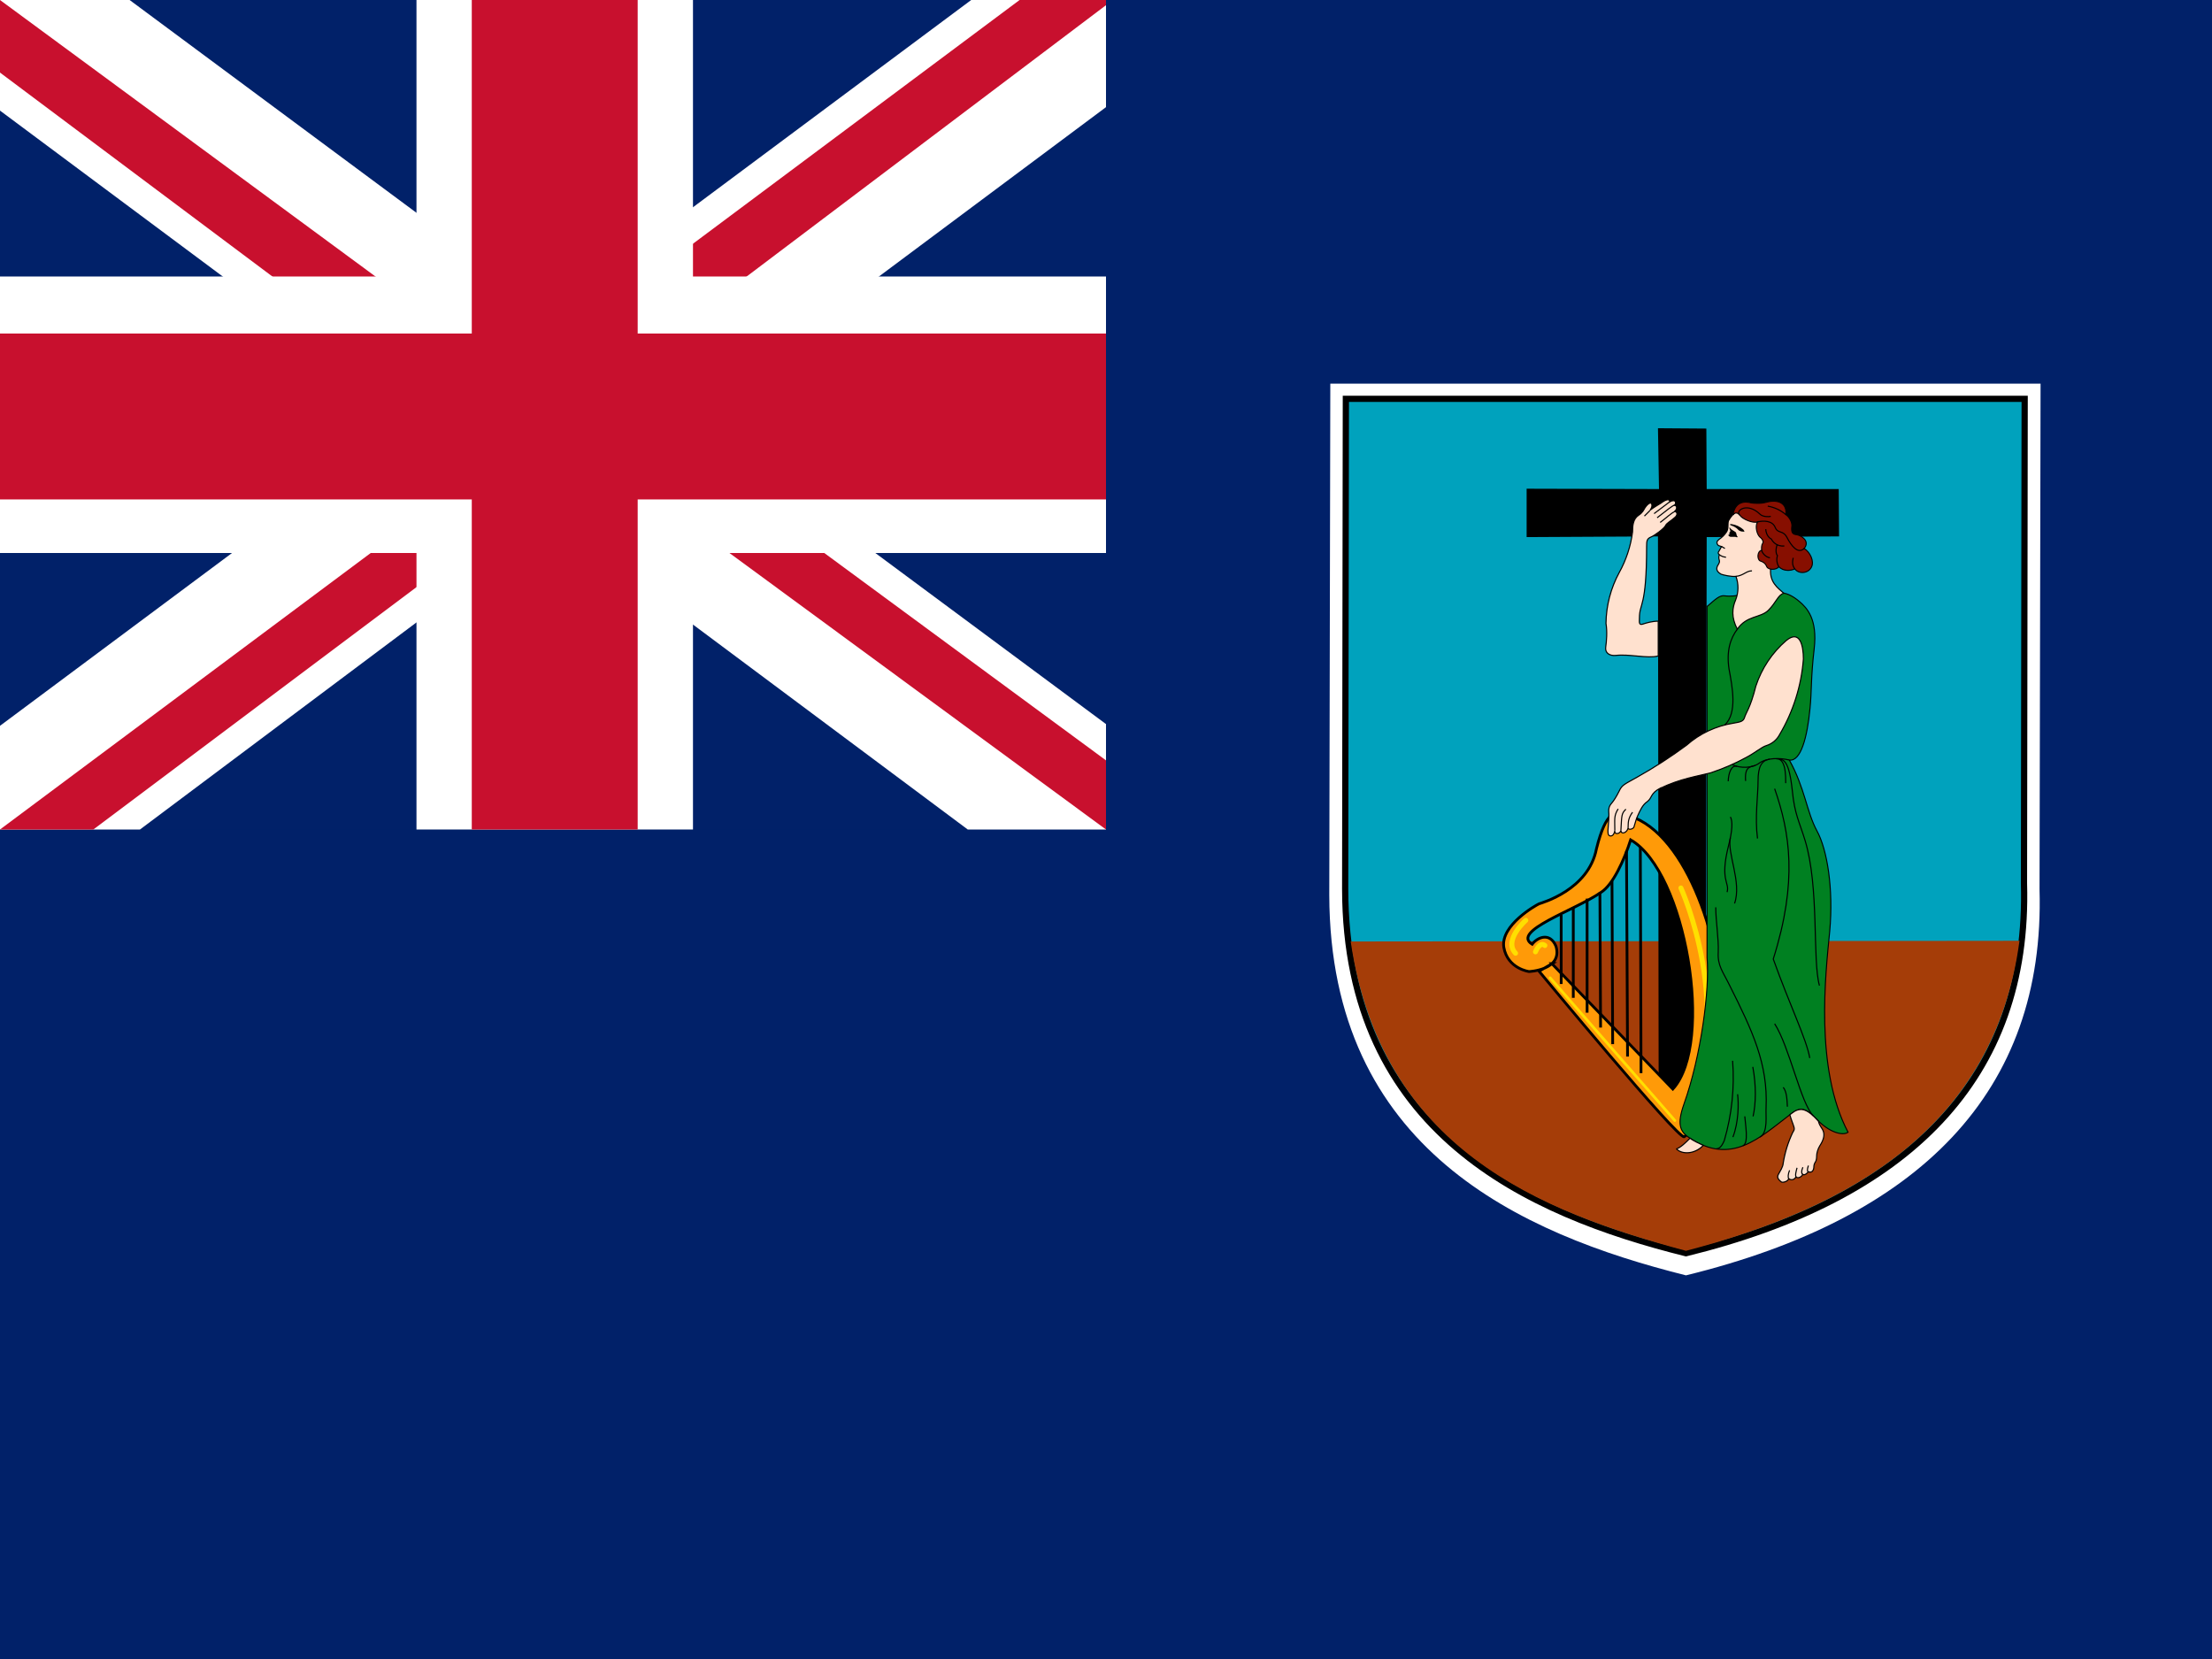
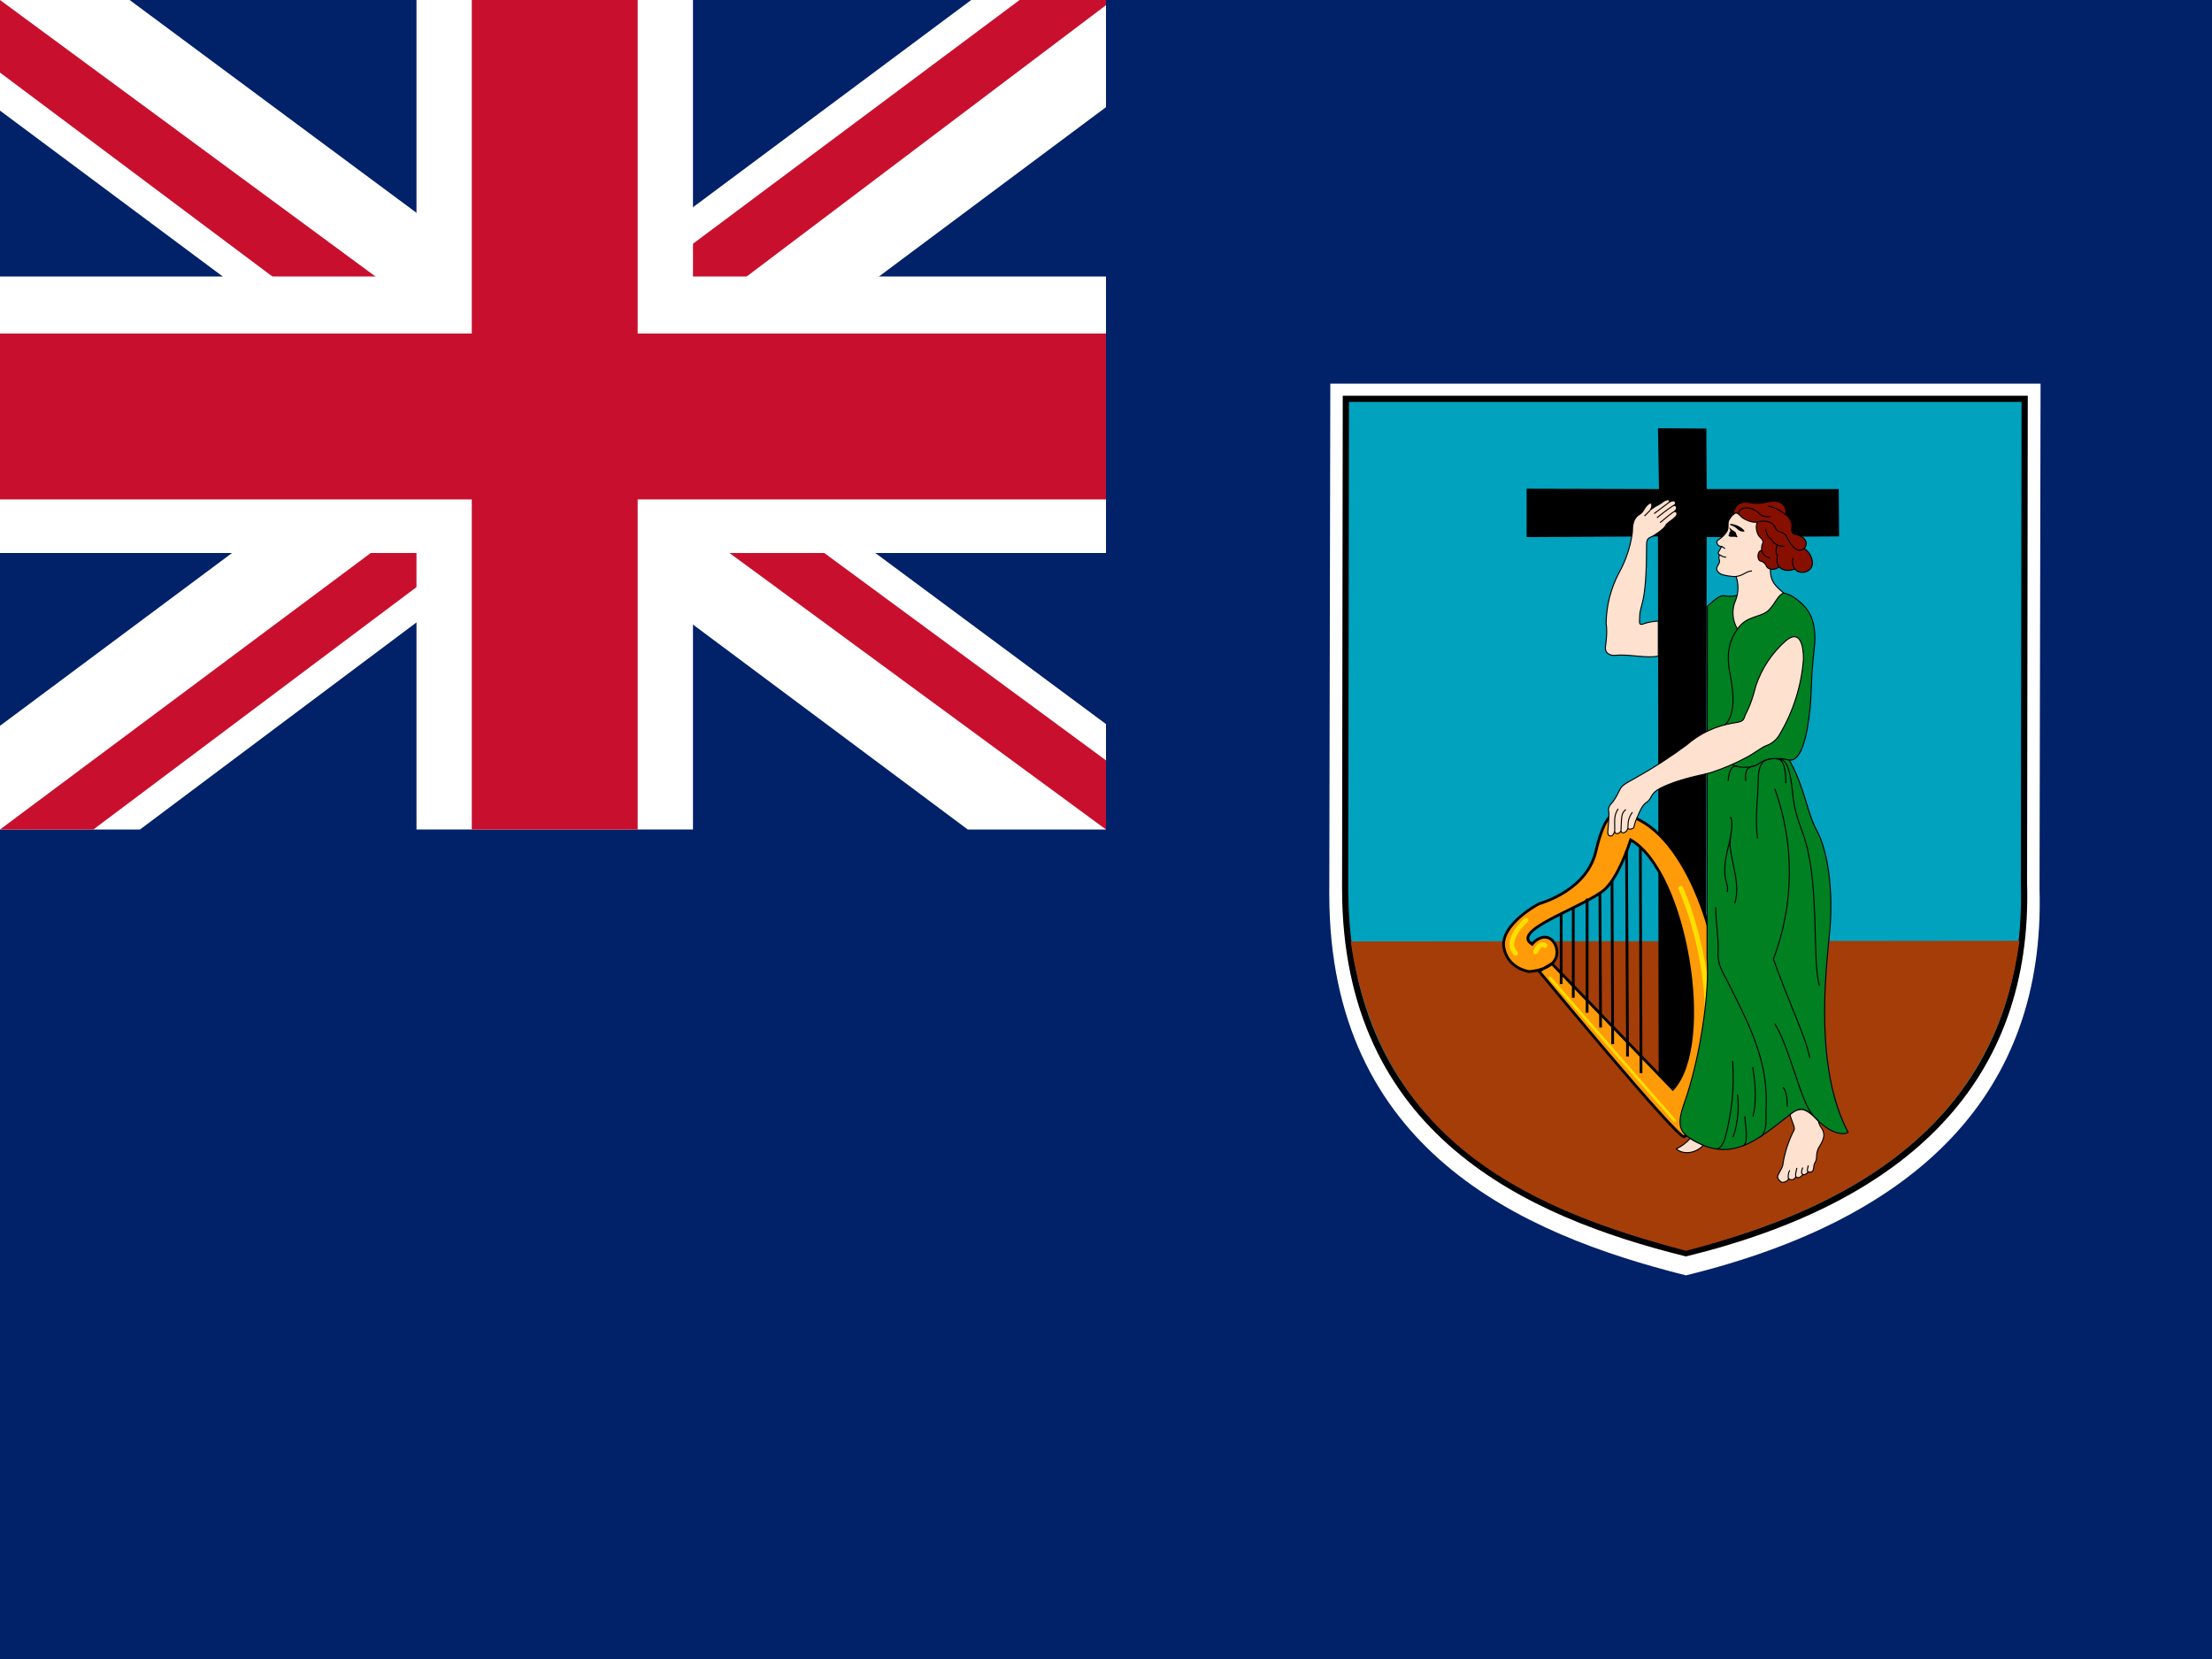
<svg xmlns="http://www.w3.org/2000/svg" id="flag-icons-ms" viewBox="0 0 640 480">
-   <path id="rect950" fill="#012169" stroke-width=".7" d="M0 0h640v480H0z" opacity="1" stop-opacity="1" />
-   <path id="path962" fill="#fff" stroke-width=".8" d="M384.9 111h205.5l-.3 146.3c1.7 58.7-34.9 95.2-102.3 111.7-47.9-12-103-36.5-103.2-110l.3-148z" opacity="1" stop-opacity="1" />
-   <path id="path964" fill="#00a2bd" stroke="#000" stroke-width="1.8" d="M389.4 115.4h196.4l-.2 140.2c1.6 56.3-33.4 91.2-97.8 107-45.8-11.4-98.5-35-98.6-105.4l.2-141.8z" opacity="1" stop-opacity="1" />
-   <path id="path966" fill="#a53d08" stroke-width=".8" d="M584.3 272.2c-7.2 53.7-48.6 77.2-96.5 89.7-42.5-11.4-88.2-29.6-97-89.5l193.5-.2z" opacity="1" stop-opacity="1" />
-   <path id="path968" fill="#000" stroke-width=".8" d="m480 141.5-.3-17.6 14 .1.1 17.5H532l.1 13.7-38.3.2-.3 161.4-13.6.1-.2-161.7-38 .2v-14z" opacity="1" stop-opacity="1" />
-   <path id="path970" fill="#ff9a08" fill-rule="evenodd" stroke="#000" stroke-width=".8" d="m449 278.8 35 36.3c12.1-13.3 3.7-63-12.2-72.1-1.9 5.9-5.1 13-8.6 15.2-7.5 5.2-26.1 11.2-19.9 15 1.4-1.9 5.1-3.7 6.9.6 2 6.9-7.8 7.3-7.8 7.3s-6.2-.8-7.3-7c-1-6.4 9.3-12.2 10.2-12.6.8-.3 14.3-4 16.6-15.9 2.9-11.8 5.8-10 6.3-10.2 17.7 1.7 29.2 33.3 29.9 55.5.6 22.2-9 37-10.8 38-1.7.9-42-47.9-42-47.9l3.8-2.2z" opacity="1" stop-opacity="1" />
-   <path id="path972" fill="#ff9a08" stroke="#000" stroke-width=".8" d="m474.6 245 .2 65.5" opacity="1" stop-opacity="1" />
-   <path id="path974" fill="#ff9a08" stroke="#000" stroke-width=".8" d="m470.6 246.3.3 59.4" opacity="1" stop-opacity="1" />
-   <path id="path976" fill="#ff9a08" stroke="#000" stroke-width=".8" d="m466.4 254.9.2 47.2" opacity="1" stop-opacity="1" />
-   <path id="path978" fill="#ff9a08" stroke="#000" stroke-width=".8" d="m462.9 258.2.2 39.1" opacity="1" stop-opacity="1" />
-   <path id="path980" fill="#ff9a08" stroke="#000" stroke-width=".8" d="M459.2 260v33" opacity="1" stop-opacity="1" />
-   <path id="path982" fill="#ff9a08" stroke="#000" stroke-width=".8" d="M455.2 262.6v26.1" opacity="1" stop-opacity="1" />
-   <path id="path984" fill="#ff9a08" stroke="#000" stroke-width=".8" d="M451.7 264.7v20" opacity="1" stop-opacity="1" />
-   <g id="g994" fill="none" stroke="#ffdf00" stroke-linecap="round" stroke-width="1.8" opacity="1" transform="matrix(.8 0 0 .8 -230.7 -7)">
-     <path id="path986" stroke-width="1" d="m849 362.4 45.1 51.6" />
-     <path id="path988" d="M896.3 329.9s20.4 44.7 1.5 81.4" />
-     <path id="path990" d="M843.7 353s1.5-3.9 3.4-2.3" />
-     <path id="path992" d="M840.2 341.6s-8.2 7.2-3.7 11.9" />
+   <path fill="#012169" d="M0 0h640v480H0z" />
+   <path fill="#fff" d="M384.9 111h205.5l-.3 146.3c1.7 58.7-34.9 95.2-102.3 111.7-47.9-12-103-36.5-103.2-110z" />
+   <path fill="#00a2bd" stroke="#000" stroke-width="1.8" d="M389.4 115.4h196.4l-.2 140.2c1.6 56.3-33.4 91.2-97.8 107-45.8-11.4-98.5-35-98.6-105.4z" />
+   <path fill="#a53d08" d="M584.3 272.2c-7.2 53.7-48.6 77.2-96.5 89.7-42.5-11.4-88.2-29.6-97-89.5z" />
+   <path d="m480 141.5-.3-17.6 14 .1.1 17.5H532l.1 13.7-38.3.2-.3 161.4-13.6.1-.2-161.7-38 .2v-14z" />
+   <path fill="#ff9a08" fill-rule="evenodd" stroke="#000" stroke-width=".8" d="m449 278.8 35 36.3c12.1-13.3 3.7-63-12.2-72.1-1.9 5.9-5.1 13-8.6 15.2-7.5 5.2-26.1 11.2-19.9 15 1.4-1.9 5.1-3.7 6.9.6 2 6.9-7.8 7.3-7.8 7.3s-6.2-.8-7.3-7c-1-6.4 9.3-12.2 10.2-12.6.8-.3 14.3-4 16.6-15.9 2.9-11.8 5.8-10 6.3-10.2 17.7 1.7 29.2 33.3 29.9 55.5s-9 37-10.8 38c-1.7.9-42-47.9-42-47.9z" />
+   <path fill="#ff9a08" stroke="#000" stroke-width=".8" d="m474.6 245 .2 65.5m-4.2-64.2.3 59.4m-4.5-50.8.2 47.2m-3.7-43.9.2 39.1m-3.9-37.3v33m-4-30.4v26.1m-3.5-24v20" />
+   <g fill="none" stroke="#ffdf00" stroke-linecap="round" stroke-width="1.8">
+     <path stroke-width=".8" d="m448.5 283 36 41.2" />
+     <path stroke-width="1.4" d="M486.3 257s16.4 35.7 1.2 65m-43.2-46.6s1.2-3.1 2.7-1.8m-5.5-7.3s-6.6 5.7-3 9.5" />
  </g>
-   <path id="path998" fill="#008021" stroke="#000" stroke-width=".3" d="M494 175.4c2.3-2 3.6-3.3 5.1-3 1.5.2 3.5 0 5-.4a31 31 0 0 1 12-.4c1 .2 2.5.7 4.6 2.5 2.1 1.8 5.2 5 4.2 13.6s-.7 12.3-1.2 17.2c-.8 8.5-2.7 15.5-6 15 4.5 8 5 15 8 20.5s4.8 16.8 3.7 29c-1.2 12.3-4.4 39.7 5.3 58.2-1.6 1.1-5.5 0-9-3.7s-5-3.6-7.8-1.4c-8.8 6.7-17 14.8-29.1 6.7-2.8-1.8-3.6-4-1.6-9.7 5-14 7.5-33.4 6.7-42.4V175.4z" opacity="1" stop-opacity="1" />
-   <g id="g1010" fill="#ffe1cf" stroke="#000" stroke-width=".4" opacity="1" transform="matrix(.8 0 0 .8 -230.7 -7)">
-     <path id="path1000" d="M916.2 217.2a12 12 0 0 1-.1 8.5c-1.3 3-1.6 6.4.6 10.6 3.4-5 8.3-4 11.2-6.8 2.9-2.9 3.5-5.6 5.6-6.2-2.1-1.9-5.4-4-4.7-9.4.7-5.5 8.3-10 1.4-18.3a10 10 0 0 0-16.7 1.5c-.4 1 .2 3-.9 4.3-.7 1-1.6 1.8-2.6 2.5-.6.5-1 1.1-.3 2 .3.3.8.3 1.3.5l-1 1.8c-.4.4-.2.8.2 1.2-.6 1.7.5 2-.2 3.2-.7 1.1-1.5 2.5.8 3.8.7.3 3.8 1 5.4.8z" />
-     <path id="path1002" d="M888.1 246c-4 1-10.5-.8-15.4-.2-2.2.2-3.9-.9-3.6-3 .3-2.2.6-5.5.1-8.6a39.5 39.5 0 0 1 4.8-18.4 41.2 41.2 0 0 0 4.8-14.6c0-2.3.2-4.8 2.2-6.1 1.5-1 1.8-1.9 2.3-2.7 1.2-1.8 2.4-2.2 2.5-1.1.1.6-.1 1.2-.7 2 1.3-1 3.5-2.3 4-2.6.5-.4 3-2.2 3.2-.5 1-.5 1.7-.5 2 0 .2.7 0 .9-.4 1.3.7-.1 1.5 1.1 0 2.3.8-.3 1.6 1 .2 2.1-1.3 1.2-3 2-3.4 3-.5 1-4 3.6-5.3 4.1-1.4.6-1.5 1.4-1.5 3.4 0 22.2-2.6 20.4-2.6 25.8 0 1.4-.3 2.7 1.1 2.3 1.5-.5 3.6-1.1 5.7-1.1v12.5z" />
-     <path id="path1004" d="M889 293.8c6.5-3.3 14-4.5 17.9-5.5a78 78 0 0 0 13-5.6c3.1-1.6 5.6-3.8 7.3-4.3a8.1 8.1 0 0 0 4.8-4 63 63 0 0 0 8.6-27.3c0-5-1.3-10.7-6.2-6.7a37 37 0 0 0-11 16.5c-2 8-3.7 9.8-4.1 11.4-.5 1.6-2.1 1.6-4 2a33.4 33.4 0 0 0-17 8 170 170 0 0 1-17.8 11.5c-4.6 2.6-5.5 2.8-6.5 5-1 2-2 3.6-2.8 4.5-.9 1-1.1 2-1 3.2.2 1-.2 5.3-.3 6.7 0 1.5.3 1.8.9 1.9.5 0 1.3-.2 1.6-2-.3 1.8 2.1 1.2 2.2-.1 0 1.9 2.5.8 2.6-1 0 1.3 2 .4 2.1-.1.5-1.5.8-3 1.4-4.2.8-1.7 1.7-3.9 3.4-5 1.9-1.4 1-3 4.9-5z" />
-     <path id="path1006" d="M935.7 411.9c.4 1.6 1.2 3.4 1.5 4.5.3 1-.2 1.4-.5 2a41 41 0 0 0-3.4 11c-.1 1.5-1.2 3-1.7 4-.6 1-.3 1.8 1 2.8.5.4 2.5-.2 2.7-1.2.8.7 2 .5 2.6-.6.7.6 1.8.2 2.5-.9.6.4 1.6-.4 2-1 1 .5 2-.1 2-2 0-.5.3-1.2.6-1.6.3-.5.4-1.4.4-2.2 0-.8.4-2.4 1.1-3.5.7-1.1 1.9-3.1 1.4-5-.5-1.7-1.2-1.6-1.9-4-1.6-1.7-3.7-4-6-4.2-2.2-.1-3.5 1.4-4.3 1.9z" />
-     <path id="path1008" d="M894.7 424.3c2 2 6.5 2 9.7-1.3-1.1-.5-3.7-1.7-4.8-2.6-1.6 1.6-3.4 3.4-5 3.9z" />
+   <path fill="#008021" stroke="#000" stroke-width=".3" d="M494 175.4c2.3-2 3.6-3.3 5.1-3s3.5 0 5-.4a31 31 0 0 1 12-.4c1 .2 2.5.7 4.6 2.5s5.2 5 4.2 13.6-.7 12.3-1.2 17.2c-.8 8.5-2.7 15.5-6 15 4.5 8 5 15 8 20.5s4.8 16.8 3.7 29c-1.2 12.3-4.4 39.7 5.3 58.2-1.6 1.1-5.5 0-9-3.7s-5-3.6-7.8-1.4c-8.8 6.7-17 14.8-29.1 6.7-2.8-1.8-3.6-4-1.6-9.7 5-14 7.5-33.4 6.7-42.4z" />
+   <path fill="#ffe1cf" stroke="#000" stroke-width=".3" d="M502.3 166.8a10 10 0 0 1-.1 6.8 9 9 0 0 0 .5 8.4c2.7-4 6.6-3.2 9-5.4 2.2-2.3 2.7-4.5 4.4-5-1.7-1.5-4.3-3.2-3.8-7.5.6-4.4 6.7-8 1.2-14.6a8 8 0 0 0-13.4 1.2c-.3.8.2 2.4-.7 3.4a8 8 0 0 1-2.1 2q-1 .6-.2 1.6.3.4 1 .4l-.8 1.5q-.4.4.2 1c-.5 1.3.4 1.5-.2 2.5s-1.2 2 .6 3c.6.3 3 .8 4.4.7zm-22.5 23c-3.2.8-8.4-.6-12.3-.2-1.8.2-3.2-.7-3-2.4s.6-4.4.2-6.8a32 32 0 0 1 3.8-14.8 33 33 0 0 0 3.8-11.6c0-1.9.2-3.9 1.8-5 1.2-.7 1.4-1.4 1.8-2 1-1.5 2-1.8 2-1q.2.7-.5 1.6c1-.8 2.8-1.8 3.2-2 .4-.4 2.4-1.8 2.5-.4q1.3-.6 1.6 0 .2.6-.3 1c.6 0 1.2.9 0 1.8.7-.2 1.3.8.2 1.7-1 1-2.4 1.6-2.7 2.4s-3.2 2.9-4.3 3.3c-1.1.5-1.2 1.1-1.2 2.7 0 17.8-2 16.3-2 20.7 0 1-.3 2.1.8 1.8a15 15 0 0 1 4.6-.9v10zm.7 38.2c5.2-2.6 11.2-3.6 14.3-4.4a62 62 0 0 0 10.4-4.4c2.5-1.3 4.5-3 5.9-3.5a7 7 0 0 0 3.8-3.2 50 50 0 0 0 6.9-21.8c0-4-1-8.6-5-5.4a30 30 0 0 0-8.8 13.2c-1.6 6.4-3 7.9-3.3 9.1-.4 1.3-1.6 1.3-3.2 1.6a27 27 0 0 0-13.6 6.4 136 136 0 0 1-14.2 9.2c-3.7 2.1-4.4 2.3-5.2 4q-1.2 2.5-2.2 3.6-1.2 1.2-.8 2.6c.1.8-.2 4.2-.3 5.4s.3 1.4.7 1.5c.4 0 1-.2 1.3-1.6-.2 1.4 1.7 1 1.8-.1 0 1.5 2 .6 2-.8 0 1 1.7.3 1.7 0q.5-2 1.2-3.4c.6-1.4 1.3-3.2 2.7-4 1.5-1.2.8-2.4 3.9-4zm37.4 94.5c.3 1.3 1 2.7 1.2 3.6s-.2 1.1-.4 1.6a33 33 0 0 0-2.8 8.8c0 1.2-1 2.4-1.3 3.2q-.8 1.2.8 2.3c.4.3 2-.2 2.1-1q1.2.9 2.1-.5 1 .7 2-.7c.5.3 1.3-.3 1.6-.8.8.4 1.6 0 1.6-1.6q.1-.7.5-1.3.3-.7.3-1.7c0-.7.3-2 .9-2.8.6-1 1.5-2.5 1.1-4-.4-1.4-1-1.3-1.5-3.2-1.3-1.4-3-3.2-4.8-3.4-1.8 0-2.8 1.1-3.4 1.5zm-32.9 9.9c1.7 1.6 5.3 1.6 7.8-1-.9-.4-3-1.4-3.8-2a12 12 0 0 1-4 3z" />
+   <path fill="#870f00" stroke="#000" stroke-width=".3" d="M501.4 149c.6-4 3.5-4 5.3-3.5.8.1 2.6.3 4.4-.2 3.4-.9 6 .3 5.6 3.6 1 .7 2 2.3 1.7 3.7q-.3 2 1.4 2.1c1.3.2 4 1.8 2.2 4 1.7 1 3 3.7 2.1 5.4s-3.6 2.1-4.8.5c-1.3.6-3.3.7-4.6-.6-.9 1-3 .9-3.5 0q-.6-1.4-1.9-1.7c-.9-.3-1-2.8.4-3.1q-.1-1.3.3-2t-.8-1.8c-.8-.7-1.5-3-.7-4.4-1.4.5-4.4-.9-5-1.8q-1.2-1.4-2.1-.2z" />
+   <g fill="none" stroke="#000" stroke-width=".3">
+     <path d="M502.3 166.8c2.2-.3 3-1.6 4.6-1.6m-9.4-4.7.5.3q.7.4 1.4.4m-1.3-3.1 1 .6m4.2-9.7c-1.3-1.3 2.2-3.8 6-.2.8.8 2.5.8 3 .6m-3.8 1.6c1.8-.4 4.3-.4 5.1 1.6s2.3.6 3.5 3c1.2 2.3 3 4.8 5 3m-7.4 5.4a4 4 0 0 1-.4-3.2c-.7-.8-.4-2.5 0-3.3m-4.6 1.7c0 .7 1 2 2.4 2.2m7.2 3.2q-1-1.4-.5-3.2" />
+     <path d="M510.9 153c0 1.1.6 2.5 1.6 3 .3.6 1.4 2.2 3.8 2m.4-9a11 11 0 0 0-5.2-2.6m-8.8 35.6c-2 2.7-3.2 6.4-2.4 11.6 1 5.2 2.4 12.8-1.3 16.2m18.6 10.1c-2.6-.7-6.4-.7-8.5.9-2 1.5-5.6 1.6-7.9.4" />
+     <path d="M512 219.6c-2.3.4-3.3 2.1-3.3 6.4 0 4.2-1 10.4-.2 16.6m-.6-21.1c-1.6.4-3.2.4-2.8 4.5m-5.1 0c.1-2.4 1-4.8 2.6-4.3m14.1 4.9c0-5.6-1.2-7.1-2.8-7 2.2 0 3.7.3 4.7 9.2.6 6.8 2 9 3.7 14.4 4.1 13.6 2 34.5 4.1 42m-12.9-57a71 71 0 0 1-.4 49.3c4.8 13.4 9.6 23.1 10.5 28.6m-23.9-48c.8-2.9-2.2-3.2.4-13.3q1.6-6.4.6-8.4" />
+     <path d="M500.7 242.4c-1 4.4 3.3 12.8 1.2 19m-5.5 1.1c0 4 .9 9 .7 13-.2 3.9 1.4 5.7 3.2 9.4 6.8 13.4 11.2 22.9 10.7 35.5-.2 2.4.6 7.2-1.8 8.6m-12.6 3.4c.7 0 1.4-.4 2.3-2.4a65 65 0 0 0 2.4-23m1.4 9.6c.4 2.6.4 8-1.3 12.4" />
+     <path d="M507.1 308.7c1 5.6 1 10.7.1 14.3m-2.4 0c.2 2.2 1.2 8-.5 8.5m9.2-35.3c4.3 6.7 7.6 23.2 11.2 26.6m-7.6-2.6c0-1.8-.1-4.4-1.2-5.6M471 239.4c.1-1.2-.1-2.4 1.3-4.4m-3.3 5.2c.2-4.4.1-4.8 1.4-6m-3.2 6.1c0-3.2-.3-4.3 1-6.3m14.9-88.8-4.5 3.4m5.8-2.4q-.7.2-5 3.6m5.1-1.8c-1 .4-2.6 2-4.2 3.2m-2.9-3.5-1.6 1.6M517.5 341c-.2-.2-.2-1.3.3-2.4m1.9 1.9c-.4-.3 0-1.7.2-2.6m1.7 1.9q-.7-.4 0-2m1.5 1.2q-.4 0 .1-1.8" />
  </g>
-   <path id="path1012" fill="#870f00" stroke="#000" stroke-width=".3" d="M501.4 149c.6-4 3.5-4 5.3-3.5.8.1 2.6.3 4.4-.2 3.4-.9 6 .3 5.6 3.6 1 .7 2 2.3 1.7 3.7-.1 1.4.2 2 1.4 2.1 1.3.2 4 1.8 2.2 4 1.7 1 3 3.7 2.1 5.4-.9 1.8-3.6 2.1-4.8.5-1.3.6-3.3.7-4.6-.6-.9 1-3 .9-3.5 0-.4-1-1-1.4-1.9-1.7-.9-.3-1-2.8.4-3.1-.1-.8 0-1.6.3-2 .3-.4 0-1.2-.8-1.8-.8-.7-1.5-3-.7-4.4-1.4.5-4.4-.9-5-1.8-.7-1-1.6-1-2.1-.2z" opacity="1" stop-opacity="1" />
-   <g id="g1088" fill="none" stroke="#000" stroke-width=".4" opacity="1" transform="matrix(.8 0 0 .8 -230.7 -7)">
-     <path id="path1014" d="M916.2 217.2c2.8-.3 3.7-2 5.8-2" />
-     <path id="path1016" d="m910.2 209.4.7.4c.5.3 1.2.4 1.7.5" />
-     <path id="path1018" d="m911 206.4 1.2.7" />
-     <path id="path1020" d="M917.5 195c-1.6-1.6 2.8-4.8 7.5-.2 1 .9 3.1.9 3.8.7" />
-     <path id="path1022" d="M924 197.5c2.2-.5 5.4-.5 6.4 2 1 2.4 2.8.8 4.3 3.7 1.5 2.9 3.9 6.1 6.2 3.9" />
-     <path id="path1024" d="M931.7 213.7a5 5 0 0 1-.5-4c-.8-1-.5-3.1 0-4.1" />
-     <path id="path1026" d="M925.5 207.7c.1.9 1.3 2.5 3 2.8" />
-     <path id="path1028" d="M937.5 214.5c-1-1.3-.9-2.5-.6-4" />
-     <path id="path1030" d="M927 200.1c0 1.3.7 3 2 3.6.4.8 1.8 2.8 4.7 2.5" />
-     <path id="path1032" d="M934.3 194.9a13.6 13.6 0 0 0-6.6-3.1" />
-     <path id="path1034" d="M916.7 236.3c-2.5 3.3-4 7.9-3 14.4 1.2 6.5 3.1 16-1.6 20.3" />
-     <path id="path1036" d="M935.4 283.6c-3.3-.8-8-.8-10.7 1.1-2.5 1.9-6.9 2-9.8.6" />
-     <path id="path1038" d="M928.4 283.3c-2.9.5-4.2 2.6-4.2 7.9 0 5.3-1.2 13.1-.2 20.8" />
-     <path id="path1040" d="M923.2 285.6c-2 .5-3.9.5-3.5 5.6" />
-     <path id="path1042" d="M913.4 291.3c.1-3 1.2-6 3.2-5.4" />
-     <path id="path1044" d="M934.2 292c.1-7-1.4-8.9-3.4-8.8 2.7 0 4.6.4 5.8 11.6.8 8.4 2.6 11.3 4.6 17.9 5.2 17 2.6 43.2 5.2 52.5" />
-     <path id="path1046" d="M930.2 294c5.5 15.8 8.4 33.4-.5 61.6 6 16.8 12 28.9 13.2 35.8" />
-     <path id="path1048" d="M913 331.4c1-3.6-2.7-4 .5-16.7 1.4-5.5 1.6-8.8.7-10.5" />
-     <path id="path1050" d="M914.2 311.7c-1.3 5.6 4.2 16.1 1.5 23.8" />
-     <path id="path1052" d="M908.9 336.9c0 5 1.1 11.3.9 16.2-.3 4.9 1.7 7.1 4 11.8 8.4 16.7 14 28.6 13.3 44.4-.2 2.9.8 9-2.2 10.7" />
-     <path id="path1054" d="M909.1 424.2c.9 0 1.8-.4 2.9-3a81 81 0 0 0 3-28.8" />
-     <path id="path1056" d="M916.8 404.5c.4 3.3.4 10.1-1.7 15.5" />
-     <path id="path1058" d="M922.3 394.6c1.3 7 1.1 13.4.1 17.9" />
-     <path id="path1060" d="M919.4 412.5c.2 2.8 1.5 10-.7 10.6" />
-     <path id="path1062" d="M930.2 379c5.4 8.4 9.5 29 14 33.3" />
-     <path id="path1064" d="M934.8 409c-.1-2.3-.2-5.5-1.5-7" />
-     <path id="path1066" d="M877.2 308c.1-1.5-.2-3 1.6-5.5" />
-     <path id="path1068" d="M874.6 309c.3-5.5.2-6 1.8-7.6" />
-     <path id="path1070" d="M872.4 309.1c0-4-.4-5.3 1.2-7.8" />
-     <path id="path1072" d="m892.3 190.2-5.7 4.3" />
-     <path id="path1074" d="M893.9 191.5c-.7.1-2.7 1.8-6.2 4.5" />
-     <path id="path1076" d="M894 193.8c-1.2.5-3.3 2.5-5.2 3.9" />
-     <path id="path1078" d="m885.1 193.4-2 2" />
-     <path id="path1080" d="M935.3 435c-.3-.3-.3-1.6.3-3" />
-     <path id="path1082" d="M938 434.4c-.5-.4 0-2.2.3-3.3" />
-     <path id="path1084" d="M940.4 433.5c-.5-.2-.6-1.2 0-2.6" />
-     <path id="path1086" d="M942.3 432.5c-.3-.1-.4-.7.1-2.2" />
-   </g>
-   <g id="g1094" fill="#000" stroke="none" stroke-width=".4" opacity="1" transform="matrix(.8 0 0 .8 -230.7 -7)">
-     <path id="path1090" d="M914 199.6c1 1.3 2.1 1.2 2.3 2 .2 1 .3 1 .5 1.3.2.2-.5.2-.8 0h-1.7c-.5 0-1.1-.7-.8-.7.4-.1.4-.2.3-.5 0-.3.2-.7.4-.8l-.1-.4c-.2-.4-.4-1.2-.1-1z" />
-     <path id="path1092" d="M914.6 198.3a8 8 0 0 1 4.3 2c.8 1 .1.7-.3.7s-1.3-.2-1.7-.8a5.8 5.8 0 0 0-2.4-1.4c-.4-.1-.8-.6.1-.5z" />
-   </g>
-   <path id="path1746" fill="#012169" stroke-width=".5" d="M0 0h320v240H0z" opacity="1" stop-opacity="1" />
-   <path id="path1748" fill="#FFF" stroke-width=".5" d="m37.5 0 122 90.5L281 0h39v31l-120 89.5 120 89V240h-40l-120-89.5L40.5 240H0v-30l119.5-89L0 32V0z" opacity="1" stop-opacity="1" />
-   <path id="path1750" fill="#C8102E" stroke-width=".5" d="M212 140.5 320 220v20l-135.5-99.5zm-92 10 3 17.5-96 72H0zM320 0v1.5l-124.5 94 1-22L295 0zM0 0l119.5 88h-30L0 21z" opacity="1" stop-opacity="1" />
-   <path id="path1752" fill="#FFF" stroke-width=".5" d="M120.5 0v240h80V0zM0 80v80h320V80z" opacity="1" stop-opacity="1" />
-   <path id="path1754" fill="#C8102E" stroke-width=".5" d="M0 96.5v48h320v-48zM136.5 0v240h48V0z" opacity="1" stop-opacity="1" />
+   <path d="M500.5 152.7c.8 1 1.7 1 1.8 1.6.2.8.3.8.4 1s-.4.2-.6 0h-1.4c-.4 0-.8-.5-.6-.5q.4-.1.2-.4 0-.5.4-.7l-.1-.3c-.2-.3-.3-1-.1-.8zm.5-1.1a6 6 0 0 1 3.4 1.6c.7.8.1.6-.2.6s-1-.2-1.4-.6a5 5 0 0 0-1.9-1.2c-.3 0-.6-.4 0-.4z" />
+   <path fill="#012169" d="M0 0h320v240H0z" />
+   <path fill="#FFF" d="m37.5 0 122 90.5L281 0h39v31l-120 89.5 120 89V240h-40l-120-89.5L40.5 240H0v-30l119.5-89L0 32V0z" />
+   <path fill="#C8102E" d="M212 140.5 320 220v20l-135.5-99.5zm-92 10 3 17.5-96 72H0zM320 0v1.5l-124.5 94 1-22L295 0zM0 0l119.5 88h-30L0 21z" />
+   <path fill="#FFF" d="M120.5 0v240h80V0zM0 80v80h320V80z" />
+   <path fill="#C8102E" d="M0 96.5v48h320v-48zM136.5 0v240h48V0z" />
</svg>
